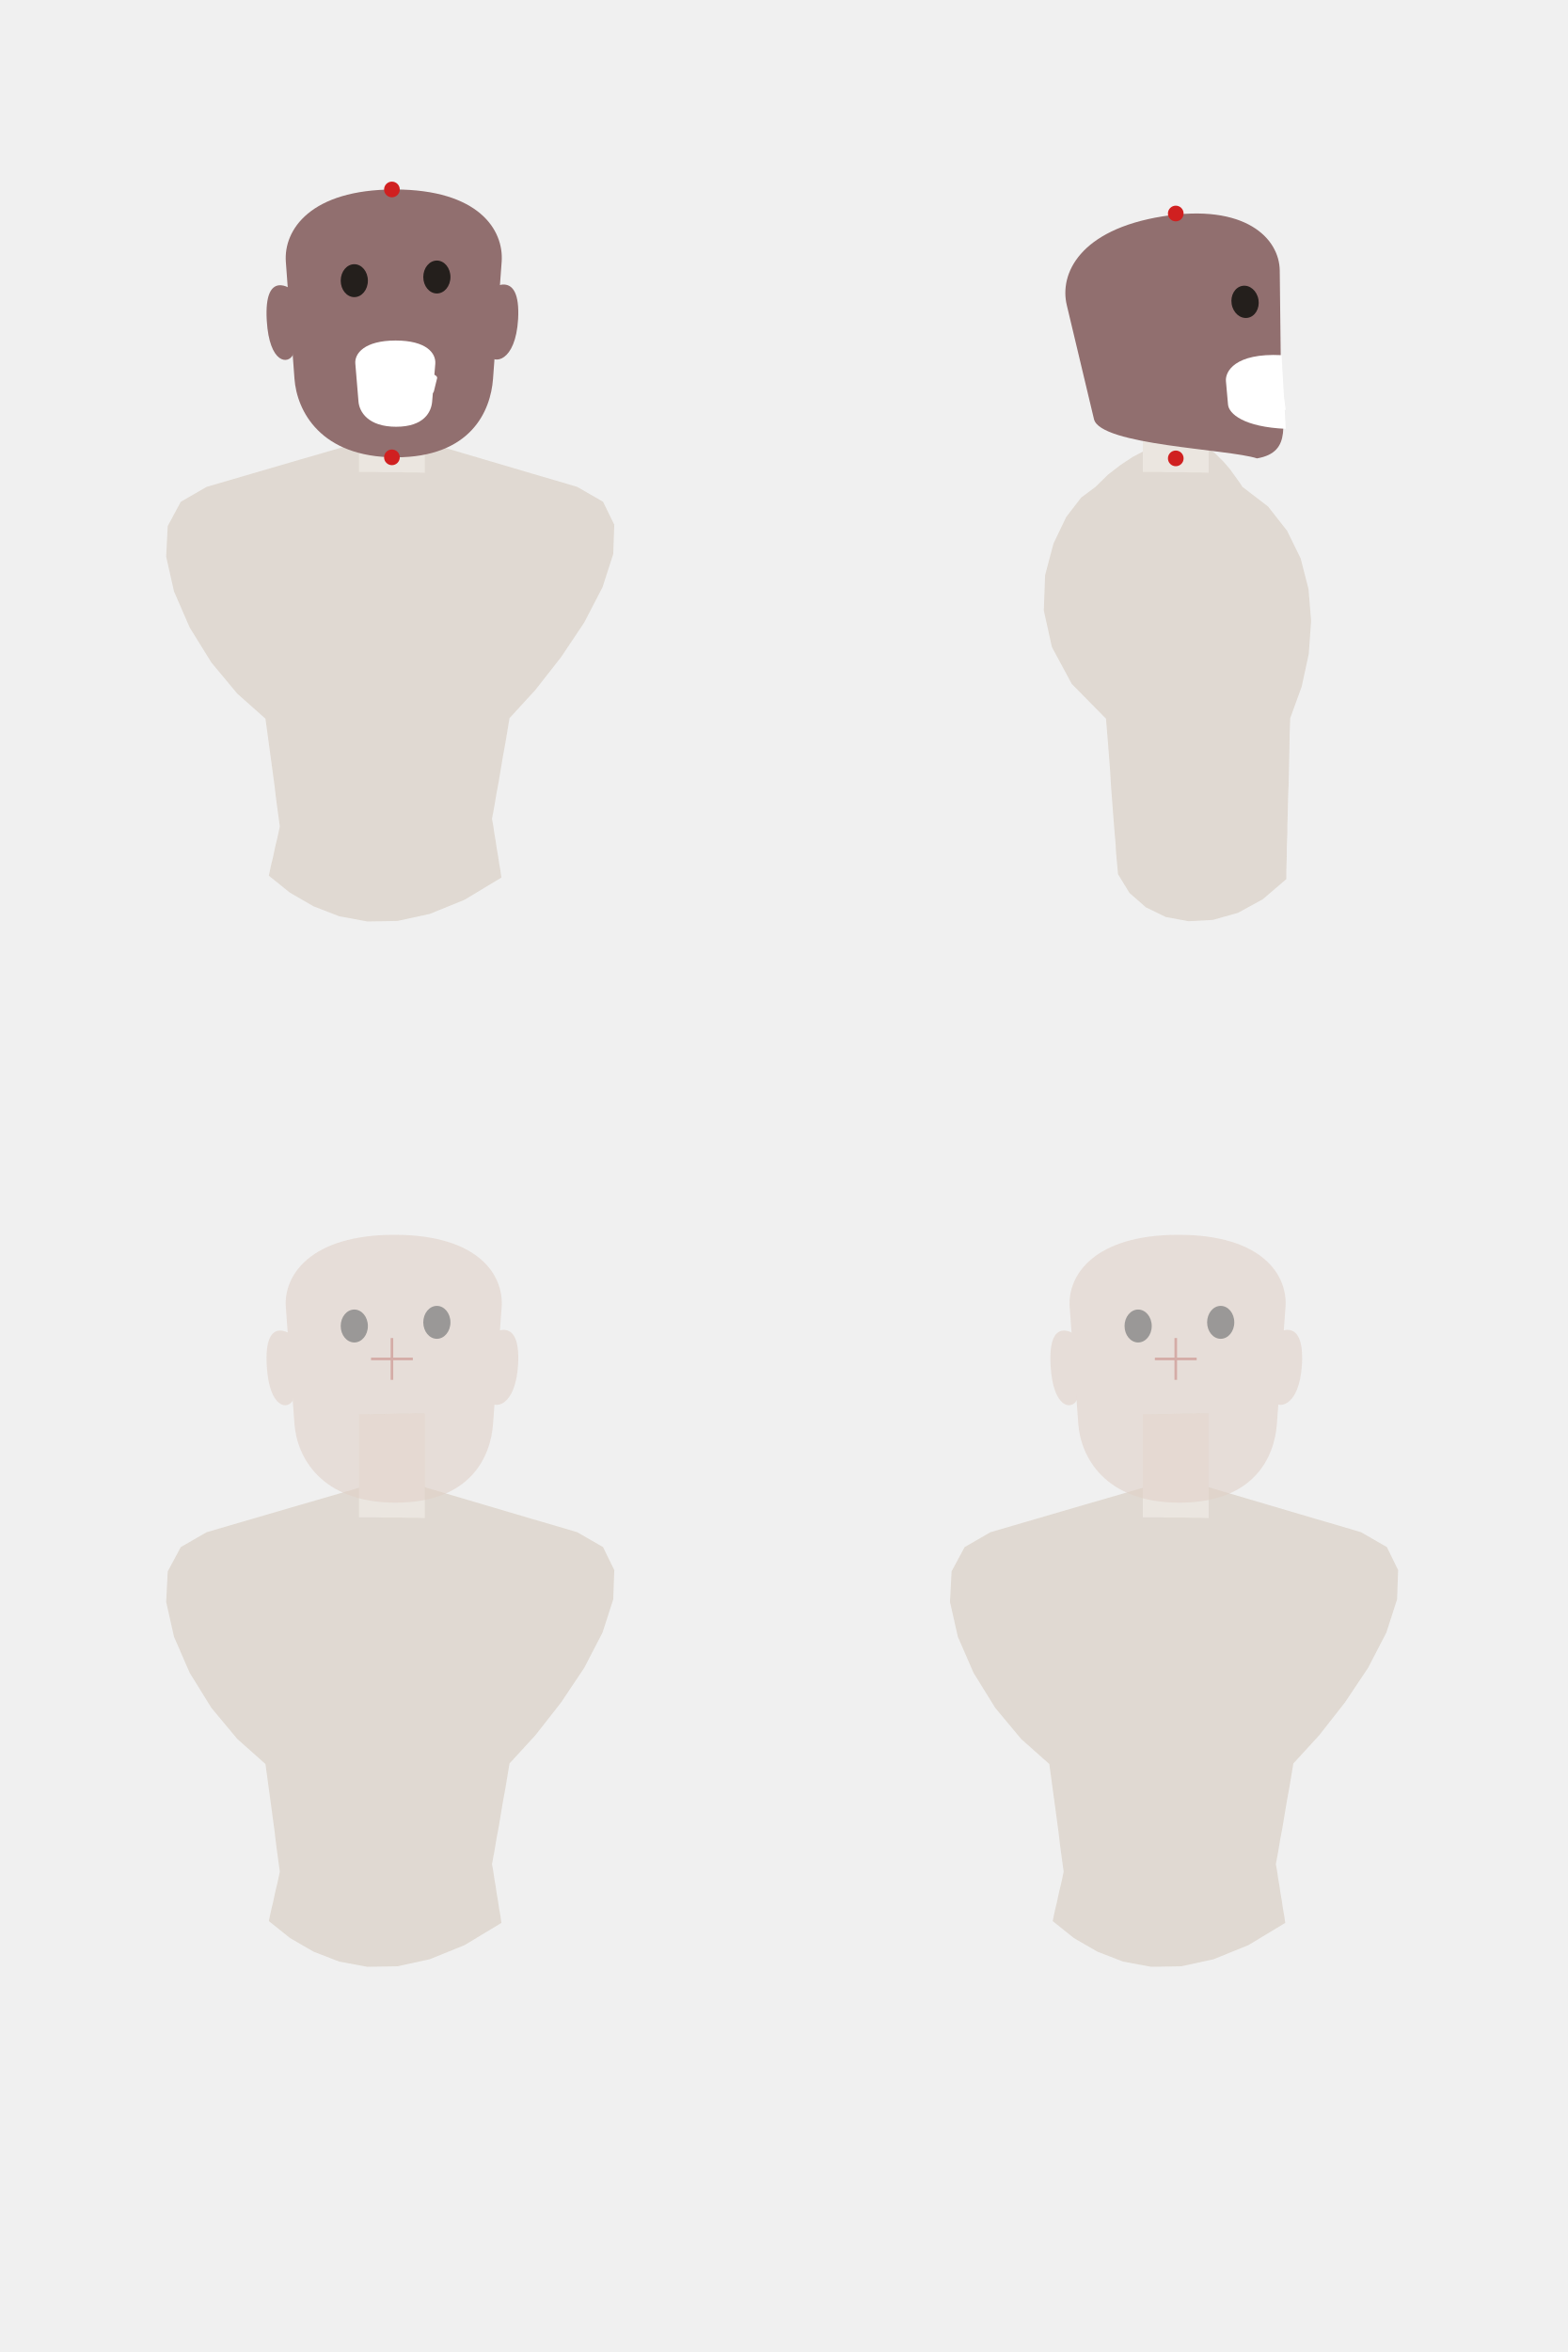
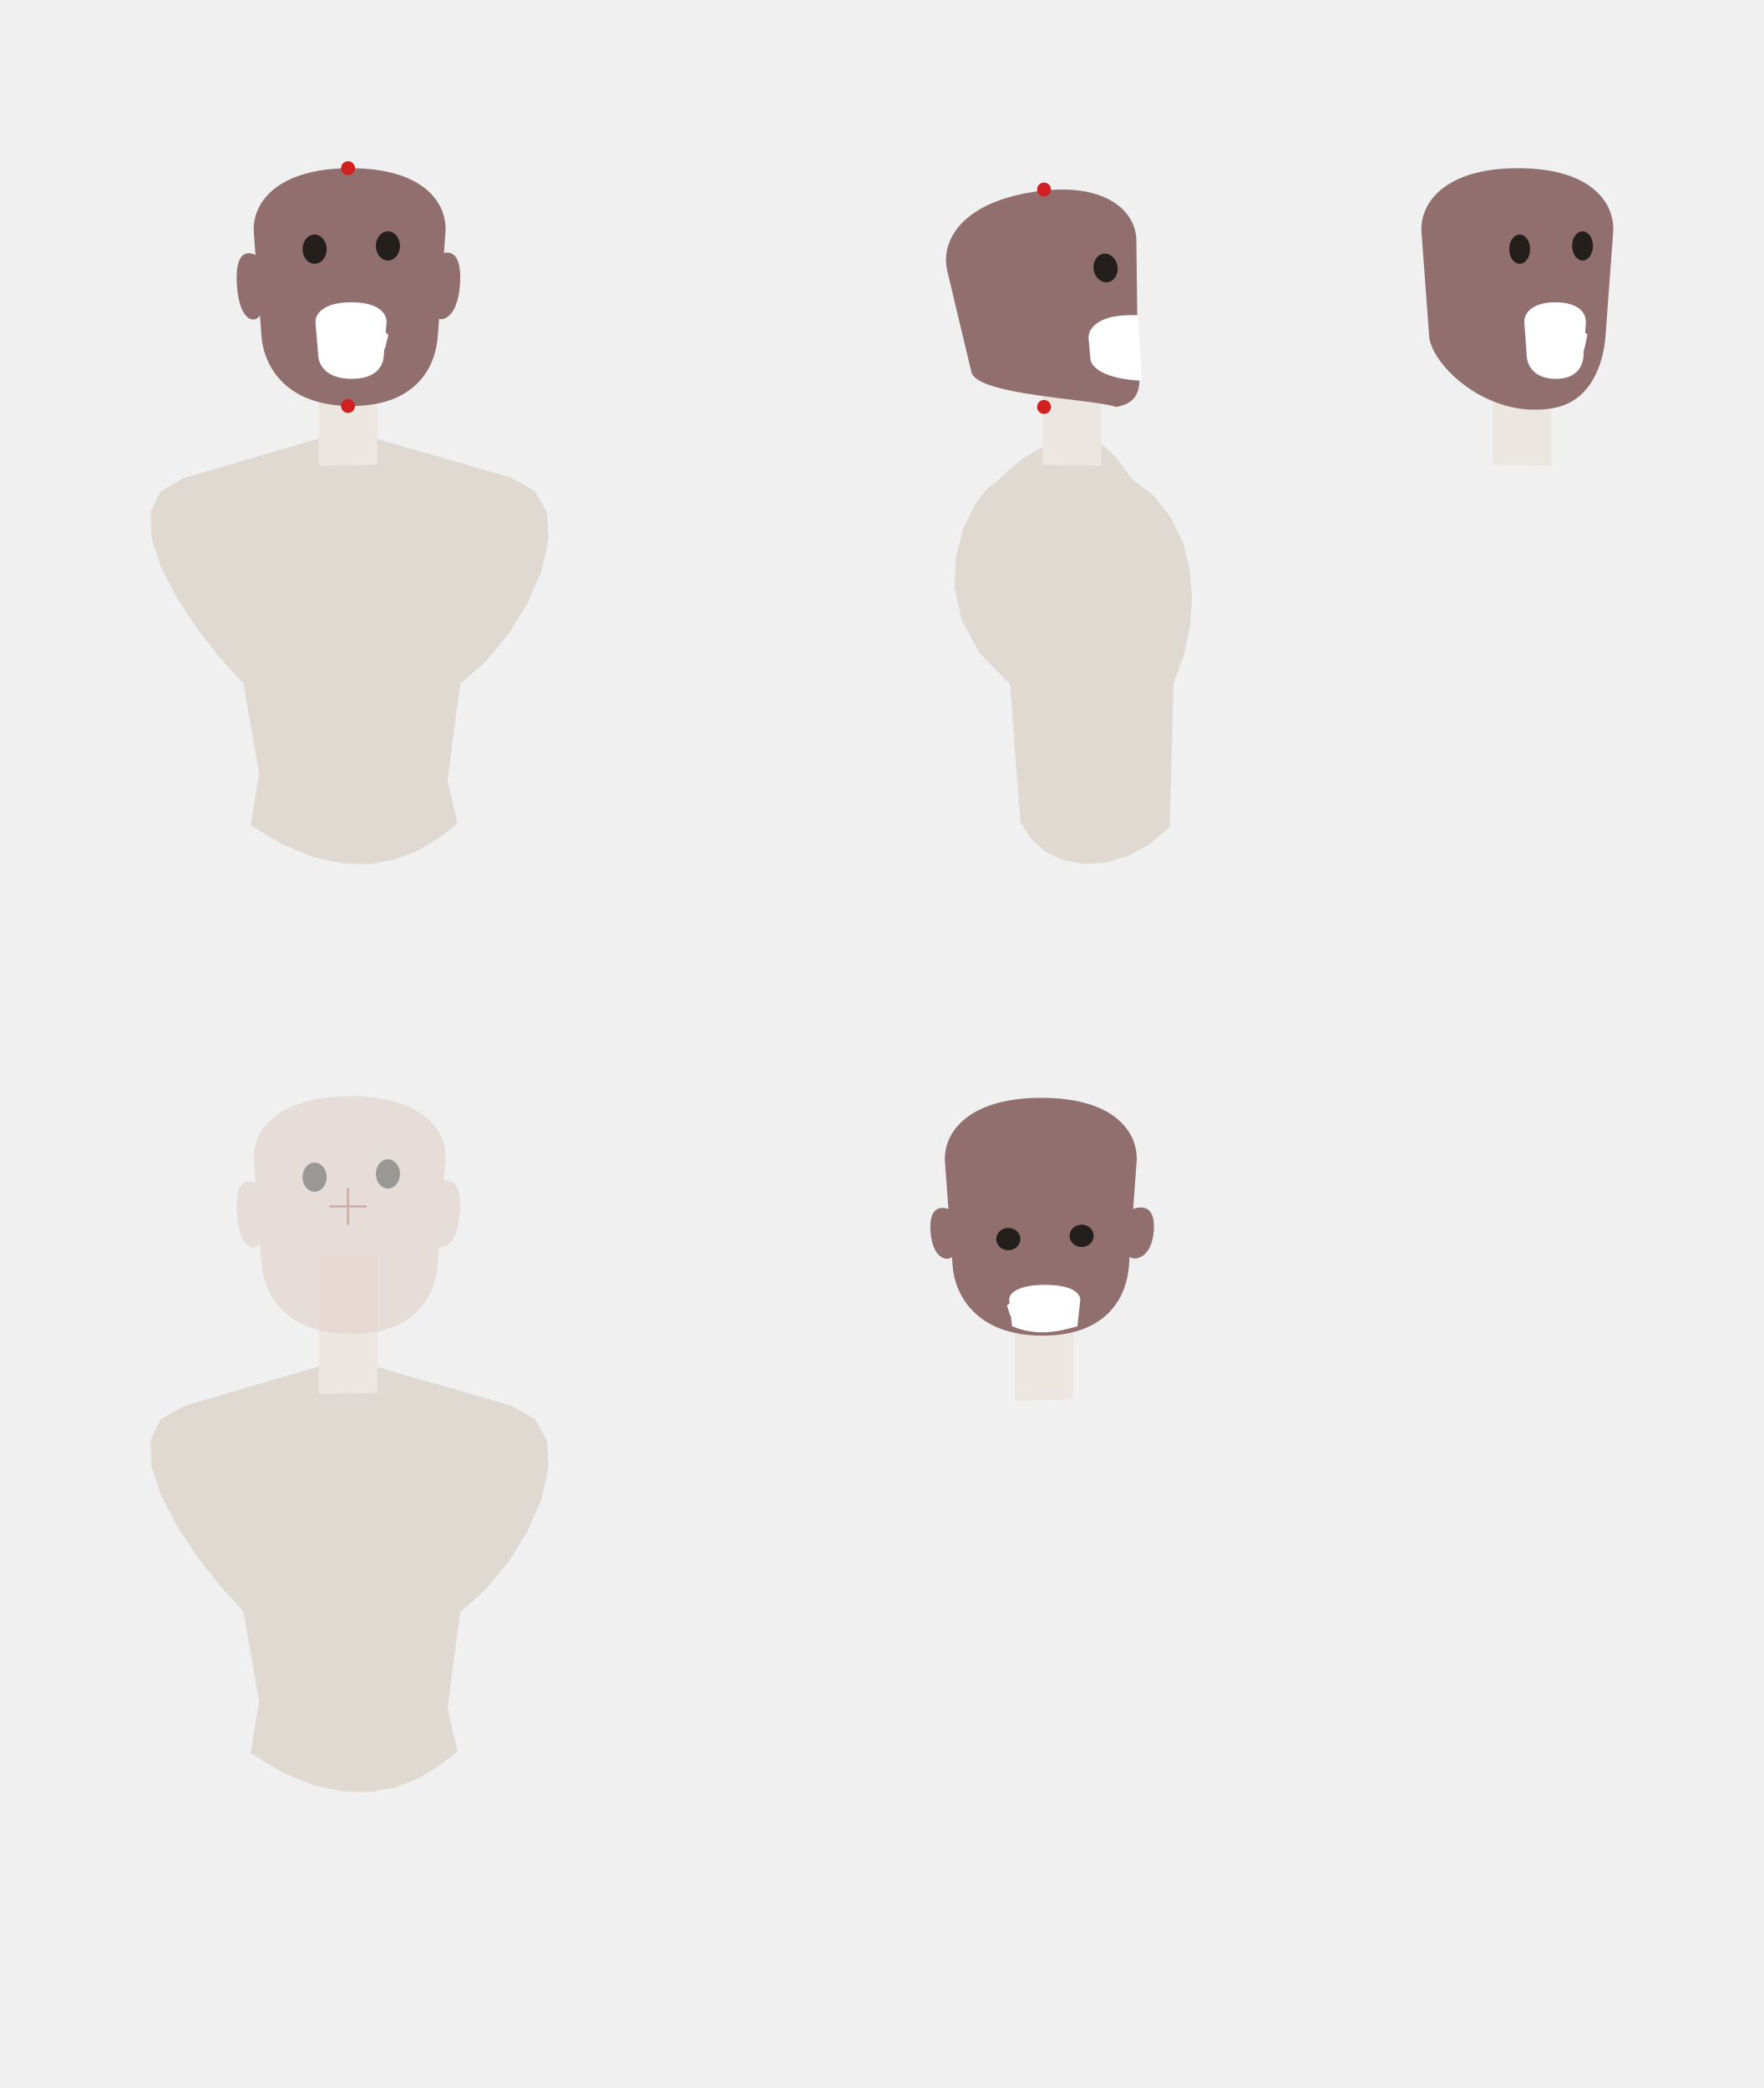
- <svg xmlns="http://www.w3.org/2000/svg" width="1200" height="1800" viewBox="-1.5 -1.2 6 9">
-   <g>
-     <g opacity="0.7">
-       <path d="M0.709 0.663L0.621 0.637L0.532 0.611L0.444 0.585L0.356 0.559L0.268 0.533L0.18 0.507L0.092 0.481L0.004 0.455L-0.085 0.481L-0.174 0.507L-0.263 0.533L-0.353 0.559L-0.442 0.585L-0.531 0.611L-0.62 0.637L-0.709 0.663L-0.808 0.72L-0.858 0.813L-0.864 0.93L-0.834 1.063L-0.774 1.201L-0.691 1.335L-0.592 1.454L-0.484 1.55L-0.477 1.601L-0.47 1.653L-0.463 1.704L-0.456 1.756L-0.449 1.808L-0.443 1.859L-0.436 1.911L-0.429 1.962L-0.434 1.986L-0.439 2.009L-0.445 2.033L-0.45 2.056L-0.455 2.08L-0.461 2.104L-0.466 2.127L-0.471 2.151L-0.39 2.216L-0.3 2.268L-0.202 2.306L-0.094 2.326L0.021 2.324L0.145 2.297L0.278 2.243L0.419 2.158L0.415 2.13L0.41 2.102L0.406 2.074L0.401 2.046L0.397 2.018L0.392 1.989L0.388 1.961L0.383 1.933L0.392 1.885L0.4 1.837L0.409 1.789L0.417 1.741L0.425 1.693L0.434 1.644L0.442 1.596L0.45 1.548L0.549 1.44L0.647 1.315L0.736 1.182L0.806 1.047L0.847 0.92L0.851 0.808L0.808 0.72Z" fill="#d9cfc4" />
-       <path d="M0.126 0.609L0.126 0.558L0.126 0.508L0.126 0.458L0.126 0.408L0.126 0.358L0.126 0.308L0.126 0.258L0.126 0.208L0.095 0.208L0.063 0.209L0.032 0.209L0 0.21L-0.032 0.211L-0.063 0.211L-0.095 0.212L-0.126 0.212L-0.126 0.262L-0.126 0.311L-0.126 0.36L-0.126 0.409L-0.126 0.458L-0.126 0.507L-0.126 0.557L-0.126 0.606L-0.095 0.606L-0.063 0.606L-0.032 0.607L0 0.607L0.032 0.607L0.063 0.608L0.095 0.608Z" fill="#e8e1d9" />
-       <path d="M-0.08 0H0.08M0 -0.08V0.08" stroke="#b04040" stroke-width="0.01" fill="none" />
-     </g>
-     <g>
-       <path style="fill:#916f6f;stroke-width:0.015" d="m 0.014,0.55 c 0.288,0 0.364,-0.177 0.373,-0.301 l 0.033,-0.447 c 0.009,-0.123 -0.089,-0.277 -0.41,-0.277 -0.321,0 -0.425,0.154 -0.416,0.277 l 0.033,0.447 c 0.009,0.123 0.099,0.301 0.387,0.301 z" />
-       <path style="fill:#916f6f;fill-opacity:1;stroke-width:0.015" d="m 0.37,0.156 0.003,-0.246 c 5.574e-4,-0.002 0.121,-0.091 0.11,0.111 -0.01,0.166 -0.095,0.175 -0.113,0.135 z" />
-       <path style="fill:#916f6f;fill-opacity:1;stroke-width:0.015" d="m -0.378,0.156 -0.003,-0.246 c -5.575e-4,-0.002 -0.11,-0.085 -0.098,0.117 0.01,0.166 0.083,0.169 0.101,0.129 z" />
-     </g>
-     <g>
-       <ellipse style="fill:#241f1c;stroke-width:0.015" cx="-0.144" cy="-0.126" rx="0.052" ry="0.063" />
-       <ellipse style="fill:#241f1c;stroke-width:0.015" cx="0.172" cy="-0.14" rx="0.052" ry="0.063" />
-     </g>
-     <g>
-       <g>
-         <path style="fill:#ffffff;fill-opacity:1;stroke-width:0.015" d="m 0.027,0.332 c 0.087,0 0.11,-0.016 0.113,-0.027 l 0.01,-0.04 c 0.003,-0.011 -0.027,-0.025 -0.124,-0.025 -0.097,0 -0.128,0.014 -0.126,0.025 l 0.01,0.04 c 0.003,0.011 0.03,0.027 0.117,0.027 z" />
-       </g>
-     </g>
-     <g>
-       <g>
-         <path style="fill:#ffffff;fill-opacity:1;stroke-width:0.015" d="m 0.023,0.329 c 0.107,0 0.135,-0.019 0.138,-0.033 l 0.012,-0.049 c 0.003,-0.013 -0.033,-0.03 -0.152,-0.03 -0.119,0 -0.158,0.017 -0.154,0.03 l 0.012,0.049 c 0.003,0.013 0.037,0.033 0.144,0.033 z" />
-       </g>
-     </g>
-     <g>
-       <g>
-         <path style="fill:#ffffff;fill-opacity:1;stroke-width:0.015" d="m 0.016,0.433 c 0.107,0 0.135,-0.057 0.138,-0.097 l 0.012,-0.144 c 0.003,-0.04 -0.033,-0.089 -0.152,-0.089 -0.119,0 -0.158,0.05 -0.154,0.089 l 0.012,0.144 c 0.003,0.04 0.037,0.097 0.144,0.097 z" />
-       </g>
-     </g>
-     <g>
-       <circle cx="0" cy="-0.475" r="0.03" fill="#d02020" />
-       <circle cx="0" cy="0.55" r="0.03" fill="#d02020" />
-     </g>
-   </g>
-   <g transform="translate(3 0)">
-     <g opacity="0.7">
-       <path d="M0.255 0.663L0.244 0.646L0.228 0.624L0.208 0.596L0.183 0.567L0.153 0.537L0.116 0.508L0.073 0.482L0.022 0.462L-0.005 0.475L-0.038 0.489L-0.076 0.505L-0.118 0.524L-0.164 0.548L-0.211 0.579L-0.259 0.616L-0.307 0.663L-0.362 0.704L-0.419 0.778L-0.468 0.88L-0.5 1.001L-0.505 1.136L-0.474 1.276L-0.398 1.417L-0.267 1.55L-0.263 1.598L-0.259 1.648L-0.255 1.7L-0.251 1.752L-0.248 1.804L-0.244 1.857L-0.24 1.91L-0.236 1.962L-0.234 1.986L-0.232 2.009L-0.23 2.032L-0.229 2.055L-0.227 2.078L-0.225 2.101L-0.223 2.123L-0.221 2.145L-0.177 2.217L-0.114 2.272L-0.038 2.309L0.049 2.325L0.142 2.32L0.238 2.293L0.333 2.241L0.423 2.164L0.423 2.132L0.424 2.101L0.425 2.071L0.425 2.042L0.426 2.014L0.427 1.986L0.427 1.959L0.428 1.933L0.429 1.888L0.43 1.844L0.432 1.799L0.433 1.753L0.434 1.706L0.435 1.656L0.436 1.604L0.438 1.548L0.482 1.427L0.509 1.302L0.518 1.176L0.508 1.054L0.478 0.937L0.426 0.831L0.353 0.738Z" fill="#d9cfc4" />
-       <path d="M0.126 0.609L0.126 0.558L0.126 0.508L0.126 0.458L0.126 0.408L0.126 0.358L0.126 0.308L0.126 0.258L0.126 0.208L0.095 0.208L0.063 0.209L0.032 0.209L0 0.21L-0.032 0.211L-0.063 0.211L-0.095 0.212L-0.126 0.212L-0.126 0.262L-0.126 0.311L-0.126 0.36L-0.126 0.409L-0.126 0.458L-0.126 0.507L-0.126 0.557L-0.126 0.606L-0.095 0.606L-0.063 0.606L-0.032 0.607L0 0.607L0.032 0.607L0.063 0.608L0.095 0.608Z" fill="#e8e1d9" />
-       <path d="M-0.08 0H0.08M0 -0.08V0.08" stroke="#b04040" stroke-width="0.01" fill="none" />
-     </g>
-     <g>
-       <path style="fill:#916f6f;stroke-width:0.015" d="m 0.311,0.554 c 0.14,-0.024 0.094,-0.142 0.092,-0.275 l -0.005,-0.443 c -0.001,-0.124 -0.132,-0.259 -0.449,-0.208 -0.317,0.051 -0.395,0.22 -0.366,0.34 l 0.104,0.436 c 0.024,0.1 0.513,0.114 0.624,0.15 z" />
-     </g>
-     <g>
-       <ellipse style="fill:#241f1c;stroke-width:0.015" cx="0.269" cy="-0.002" rx="0.052" ry="0.062" transform="rotate(-9.201606)" />
-     </g>
-     <g>
-       <g transform="translate(0.05393187,0.02359519)">
-         <path style="fill:#ffffff;fill-opacity:1;stroke-width:0.015" d="M 0.367,0.346 0.356,0.267 c -0.126,-0.002 -0.166,0.009 -0.161,0.018 l 0.017,0.034 c 0.005,0.009 0.042,0.024 0.155,0.026 z" />
-       </g>
-     </g>
-     <g>
-       <g>
-         <path style="fill:#ffffff;fill-opacity:1;stroke-width:0.015" d="m 0.416,0.387 -0.01,-0.138 c -0.111,-0.004 -0.146,0.015 -0.142,0.032 l 0.015,0.061 c 0.004,0.017 0.037,0.042 0.137,0.046 z" />
-       </g>
-     </g>
-     <g>
-       <g>
-         <path style="fill:#ffffff;fill-opacity:1;stroke-width:0.015" d="M 0.421,0.442 0.405,0.159 c -0.18,-0.009 -0.216,0.064 -0.213,0.099 l 0.008,0.09 c 0.003,0.035 0.06,0.086 0.222,0.093 z" />
-       </g>
-     </g>
-     <g>
-       <circle cx="0" cy="-0.383" r="0.03" fill="#d02020" />
-       <circle cx="0" cy="0.554" r="0.03" fill="#d02020" />
-     </g>
-   </g>
-   <g transform="translate(0 4)">
-     <g opacity="0.7">
-       <path d="M0.709 0.663L0.621 0.637L0.532 0.611L0.444 0.585L0.356 0.559L0.268 0.533L0.18 0.507L0.092 0.481L0.004 0.455L-0.085 0.481L-0.174 0.507L-0.263 0.533L-0.353 0.559L-0.442 0.585L-0.531 0.611L-0.62 0.637L-0.709 0.663L-0.808 0.72L-0.858 0.813L-0.864 0.93L-0.834 1.063L-0.774 1.201L-0.691 1.335L-0.592 1.454L-0.484 1.55L-0.477 1.601L-0.47 1.653L-0.463 1.704L-0.456 1.756L-0.449 1.808L-0.443 1.859L-0.436 1.911L-0.429 1.962L-0.434 1.986L-0.439 2.009L-0.445 2.033L-0.45 2.056L-0.455 2.08L-0.461 2.104L-0.466 2.127L-0.471 2.151L-0.39 2.216L-0.3 2.268L-0.202 2.306L-0.094 2.326L0.021 2.324L0.145 2.297L0.278 2.243L0.419 2.158L0.415 2.13L0.41 2.102L0.406 2.074L0.401 2.046L0.397 2.018L0.392 1.989L0.388 1.961L0.383 1.933L0.392 1.885L0.4 1.837L0.409 1.789L0.417 1.741L0.425 1.693L0.434 1.644L0.442 1.596L0.45 1.548L0.549 1.44L0.647 1.315L0.736 1.182L0.806 1.047L0.847 0.92L0.851 0.808L0.808 0.72Z" fill="#d9cfc4" />
-       <path d="M0.126 0.609L0.126 0.558L0.126 0.508L0.126 0.458L0.126 0.408L0.126 0.358L0.126 0.308L0.126 0.258L0.126 0.208L0.095 0.208L0.063 0.209L0.032 0.209L0 0.21L-0.032 0.211L-0.063 0.211L-0.095 0.212L-0.126 0.212L-0.126 0.262L-0.126 0.311L-0.126 0.36L-0.126 0.409L-0.126 0.458L-0.126 0.507L-0.126 0.557L-0.126 0.606L-0.095 0.606L-0.063 0.606L-0.032 0.607L0 0.607L0.032 0.607L0.063 0.608L0.095 0.608Z" fill="#e8e1d9" />
+ <svg xmlns="http://www.w3.org/2000/svg" width="1520" height="1800" viewBox="-1.5 -1.2 7.6 9" version="1.1" id="svg771">
+   <defs id="defs775" />
+   <g id="g48">
+     <g opacity="0.7" id="g8">
+       <path d="M-0.709 0.861L-0.621 0.835L-0.532 0.809L-0.444 0.783L-0.356 0.757L-0.268 0.732L-0.18 0.706L-0.092 0.68L-0.004 0.654L0.085 0.68L0.174 0.706L0.263 0.732L0.353 0.757L0.442 0.783L0.531 0.809L0.62 0.835L0.709 0.861L0.808 0.919L0.858 1.011L0.864 1.129L0.834 1.262L0.774 1.4L0.691 1.534L0.592 1.653L0.484 1.748L0.477 1.8L0.47 1.851L0.463 1.903L0.456 1.955L0.449 2.006L0.443 2.058L0.436 2.109L0.429 2.161L0.434 2.184L0.439 2.208L0.445 2.232L0.45 2.255L0.455 2.279L0.461 2.302L0.466 2.326L0.471 2.349L0.39 2.414L0.3 2.467L0.202 2.505L0.094 2.524L-0.021 2.522L-0.145 2.496L-0.278 2.442L-0.419 2.357L-0.415 2.329L-0.41 2.301L-0.406 2.272L-0.401 2.244L-0.397 2.216L-0.392 2.188L-0.388 2.16L-0.383 2.132L-0.392 2.084L-0.4 2.036L-0.409 1.987L-0.417 1.939L-0.425 1.891L-0.434 1.843L-0.442 1.795L-0.45 1.747L-0.549 1.639L-0.647 1.514L-0.736 1.38L-0.806 1.246L-0.847 1.119L-0.851 1.007L-0.808 0.918Z" fill="#d9cfc4" />
+       <path d="M-0.126 0.808L-0.126 0.733L-0.126 0.657L-0.126 0.582L-0.126 0.507L-0.126 0.432L-0.126 0.357L-0.126 0.282L-0.126 0.207L-0.095 0.207L-0.063 0.208L-0.032 0.209L0 0.21L0.032 0.211L0.063 0.212L0.095 0.213L0.126 0.214L0.126 0.287L0.126 0.361L0.126 0.435L0.126 0.509L0.126 0.582L0.126 0.656L0.126 0.73L0.126 0.804L0.095 0.804L0.063 0.805L0.032 0.805L0 0.806L-0.032 0.806L-0.063 0.807L-0.095 0.807Z" fill="#e8e1d9" />
+       <path d="M-0.08 0H0.08M0 -0.08V0.08" stroke="#b04040" stroke-width="0.01" fill="none" />
+     </g>
+     <g id="g16">
+       <path style="fill:#916f6f;stroke-width:0.015" d="m 0.014,0.55 c 0.288,0 0.364,-0.177 0.373,-0.301 l 0.033,-0.447 c 0.009,-0.123 -0.089,-0.277 -0.41,-0.277 -0.321,0 -0.425,0.154 -0.416,0.277 l 0.033,0.447 c 0.009,0.123 0.099,0.301 0.387,0.301 z" id="path10" />
+       <path style="fill:#916f6f;fill-opacity:1;stroke-width:0.015" d="m 0.37,0.156 0.003,-0.246 c 5.574e-4,-0.002 0.121,-0.091 0.11,0.111 -0.01,0.166 -0.095,0.175 -0.113,0.135 z" id="path12" />
+       <path style="fill:#916f6f;fill-opacity:1;stroke-width:0.015" d="m -0.378,0.156 -0.003,-0.246 c -5.575e-4,-0.002 -0.11,-0.085 -0.098,0.117 0.01,0.166 0.083,0.169 0.101,0.129 z" id="path14" />
+     </g>
+     <g id="g22">
+       <ellipse style="fill:#241f1c;stroke-width:0.015" cx="-0.144" cy="-0.126" rx="0.052" ry="0.063" id="ellipse18" />
+       <ellipse style="fill:#241f1c;stroke-width:0.015" cx="0.172" cy="-0.14" rx="0.052" ry="0.063" id="ellipse20" />
+     </g>
+     <g id="g28">
+       <g id="g26">
+         <path style="fill:#ffffff;fill-opacity:1;stroke-width:0.015" d="m 0.027,0.332 c 0.087,0 0.11,-0.016 0.113,-0.027 l 0.01,-0.04 c 0.003,-0.011 -0.027,-0.025 -0.124,-0.025 -0.097,0 -0.128,0.014 -0.126,0.025 l 0.01,0.04 c 0.003,0.011 0.03,0.027 0.117,0.027 z" id="path24" />
+       </g>
+     </g>
+     <g id="g34">
+       <g id="g32">
+         <path style="fill:#ffffff;fill-opacity:1;stroke-width:0.015" d="m 0.023,0.329 c 0.107,0 0.135,-0.019 0.138,-0.033 l 0.012,-0.049 c 0.003,-0.013 -0.033,-0.03 -0.152,-0.03 -0.119,0 -0.158,0.017 -0.154,0.03 l 0.012,0.049 c 0.003,0.013 0.037,0.033 0.144,0.033 z" id="path30" />
+       </g>
+     </g>
+     <g id="g40">
+       <g id="g38">
+         <path style="fill:#ffffff;fill-opacity:1;stroke-width:0.015" d="m 0.016,0.433 c 0.107,0 0.135,-0.057 0.138,-0.097 l 0.012,-0.144 c 0.003,-0.04 -0.033,-0.089 -0.152,-0.089 -0.119,0 -0.158,0.05 -0.154,0.089 l 0.012,0.144 c 0.003,0.04 0.037,0.097 0.144,0.097 z" id="path36" />
+       </g>
+     </g>
+     <g id="g46">
+       <circle cx="0" cy="-0.475" r="0.03" fill="#d02020" id="circle42" />
+       <circle cx="0" cy="0.55" r="0.03" fill="#d02020" id="circle44" />
+     </g>
+   </g>
+   <g transform="translate(3 0)" id="g90">
+     <g opacity="0.7" id="g56">
+       <path d="M0.375 0.861L0.364 0.845L0.348 0.822L0.328 0.795L0.303 0.765L0.273 0.735L0.236 0.707L0.193 0.681L0.142 0.66L0.115 0.674L0.082 0.687L0.044 0.703L0.002 0.723L-0.044 0.747L-0.091 0.777L-0.139 0.815L-0.187 0.861L-0.242 0.902L-0.299 0.977L-0.348 1.078L-0.38 1.2L-0.385 1.334L-0.354 1.475L-0.278 1.615L-0.147 1.748L-0.143 1.797L-0.139 1.847L-0.135 1.898L-0.131 1.95L-0.128 2.003L-0.124 2.056L-0.12 2.108L-0.116 2.161L-0.114 2.184L-0.112 2.208L-0.11 2.231L-0.109 2.254L-0.107 2.277L-0.105 2.299L-0.103 2.321L-0.101 2.343L-0.057 2.416L0.006 2.471L0.082 2.507L0.169 2.524L0.262 2.519L0.358 2.491L0.453 2.44L0.543 2.363L0.543 2.331L0.544 2.299L0.545 2.269L0.545 2.24L0.546 2.212L0.547 2.185L0.547 2.158L0.548 2.132L0.549 2.087L0.55 2.042L0.552 1.997L0.553 1.952L0.554 1.904L0.555 1.855L0.556 1.803L0.558 1.747L0.602 1.626L0.629 1.5L0.638 1.375L0.628 1.252L0.598 1.136L0.546 1.03L0.473 0.937Z" fill="#d9cfc4" />
+       <path d="M0.246 0.808L0.246 0.733L0.246 0.657L0.246 0.582L0.246 0.507L0.246 0.432L0.246 0.357L0.246 0.282L0.246 0.207L0.215 0.207L0.183 0.208L0.152 0.209L0.12 0.21L0.088 0.211L0.057 0.212L0.025 0.213L-0.006 0.214L-0.006 0.287L-0.006 0.361L-0.006 0.435L-0.006 0.509L-0.006 0.582L-0.006 0.656L-0.006 0.73L-0.006 0.804L0.025 0.804L0.057 0.805L0.088 0.805L0.12 0.806L0.152 0.806L0.183 0.807L0.215 0.807Z" fill="#e8e1d9" />
+       <path d="M-0.08 0H0.08M0 -0.08V0.08" stroke="#b04040" stroke-width="0.01" fill="none" />
+     </g>
+     <g id="g60">
+       <path style="fill:#916f6f;stroke-width:0.015" d="m 0.311,0.554 c 0.14,-0.024 0.094,-0.142 0.092,-0.275 l -0.005,-0.443 c -0.001,-0.124 -0.132,-0.259 -0.449,-0.208 -0.317,0.051 -0.395,0.22 -0.366,0.34 l 0.104,0.436 c 0.024,0.1 0.513,0.114 0.624,0.15 z" id="path58" />
+     </g>
+     <g id="g64">
+       <ellipse style="fill:#241f1c;stroke-width:0.015" cx="0.269" cy="-0.002" rx="0.052" ry="0.062" transform="rotate(-9.201606)" id="ellipse62" />
+     </g>
+     <g id="g70">
+       <g transform="translate(0.05393187,0.02359519)" id="g68">
+         <path style="fill:#ffffff;fill-opacity:1;stroke-width:0.015" d="M 0.367,0.346 0.356,0.267 c -0.126,-0.002 -0.166,0.009 -0.161,0.018 l 0.017,0.034 c 0.005,0.009 0.042,0.024 0.155,0.026 z" id="path66" />
+       </g>
+     </g>
+     <g id="g76">
+       <g id="g74">
+         <path style="fill:#ffffff;fill-opacity:1;stroke-width:0.015" d="m 0.416,0.387 -0.01,-0.138 c -0.111,-0.004 -0.146,0.015 -0.142,0.032 l 0.015,0.061 c 0.004,0.017 0.037,0.042 0.137,0.046 z" id="path72" />
+       </g>
+     </g>
+     <g id="g82">
+       <g id="g80">
+         <path style="fill:#ffffff;fill-opacity:1;stroke-width:0.015" d="M 0.421,0.442 0.405,0.159 c -0.18,-0.009 -0.216,0.064 -0.213,0.099 l 0.008,0.09 c 0.003,0.035 0.06,0.086 0.222,0.093 z" id="path78" />
+       </g>
+     </g>
+     <g id="g88">
+       <circle cx="0" cy="-0.383" r="0.03" fill="#d02020" id="circle84" />
+       <circle cx="0" cy="0.554" r="0.03" fill="#d02020" id="circle86" />
+     </g>
+   </g>
+   <g transform="translate(0 4)" id="g128">
+     <g opacity="0.7" id="g114">
+       <path d="M-0.709 0.861L-0.621 0.835L-0.532 0.809L-0.444 0.783L-0.356 0.757L-0.268 0.732L-0.18 0.706L-0.092 0.68L-0.004 0.654L0.085 0.68L0.174 0.706L0.263 0.732L0.353 0.757L0.442 0.783L0.531 0.809L0.62 0.835L0.709 0.861L0.808 0.919L0.858 1.011L0.864 1.129L0.834 1.262L0.774 1.4L0.691 1.534L0.592 1.653L0.484 1.748L0.477 1.8L0.47 1.851L0.463 1.903L0.456 1.955L0.449 2.006L0.443 2.058L0.436 2.109L0.429 2.161L0.434 2.184L0.439 2.208L0.445 2.232L0.45 2.255L0.455 2.279L0.461 2.302L0.466 2.326L0.471 2.349L0.39 2.414L0.3 2.467L0.202 2.505L0.094 2.524L-0.021 2.522L-0.145 2.496L-0.278 2.442L-0.419 2.357L-0.415 2.329L-0.41 2.301L-0.406 2.272L-0.401 2.244L-0.397 2.216L-0.392 2.188L-0.388 2.16L-0.383 2.132L-0.392 2.084L-0.4 2.036L-0.409 1.987L-0.417 1.939L-0.425 1.891L-0.434 1.843L-0.442 1.795L-0.45 1.747L-0.549 1.639L-0.647 1.514L-0.736 1.38L-0.806 1.246L-0.847 1.119L-0.851 1.007L-0.808 0.918Z" fill="#d9cfc4" />
+       <path d="M-0.126 0.808L-0.126 0.733L-0.126 0.657L-0.126 0.582L-0.126 0.507L-0.126 0.432L-0.126 0.357L-0.126 0.282L-0.126 0.207L-0.095 0.207L-0.063 0.208L-0.032 0.209L0 0.21L0.032 0.211L0.063 0.212L0.095 0.213L0.126 0.214L0.126 0.287L0.126 0.361L0.126 0.435L0.126 0.509L0.126 0.582L0.126 0.656L0.126 0.73L0.126 0.804L0.095 0.804L0.063 0.805L0.032 0.805L0 0.806L-0.032 0.806L-0.063 0.807L-0.095 0.807Z" fill="#e8e1d9" />
      <path d="M-0.08 0H0.08M0 -0.08V0.08" stroke="#b04040" stroke-width="0.01" fill="none" />
      <g opacity="0.6">
        <g>
          <path style="fill:#d9c3b6;stroke-width:0.015" d="m 0.014,0.55 c 0.288,0 0.364,-0.177 0.373,-0.301 l 0.033,-0.447 c 0.009,-0.123 -0.089,-0.277 -0.41,-0.277 -0.321,0 -0.425,0.154 -0.416,0.277 l 0.033,0.447 c 0.009,0.123 0.099,0.301 0.387,0.301 z" />
          <path style="fill:#d9c3b6;fill-opacity:1;stroke-width:0.015" d="m 0.37,0.156 0.003,-0.246 c 5.574e-4,-0.002 0.121,-0.091 0.11,0.111 -0.01,0.166 -0.095,0.175 -0.113,0.135 z" />
          <path style="fill:#d9c3b6;fill-opacity:1;stroke-width:0.015" d="m -0.378,0.156 -0.003,-0.246 c -5.575e-4,-0.002 -0.11,-0.085 -0.098,0.117 0.01,0.166 0.083,0.169 0.101,0.129 z" />
        </g>
        <g>
          <ellipse style="fill:#241f1c;stroke-width:0.015" cx="-0.144" cy="-0.126" rx="0.052" ry="0.063" />
          <ellipse style="fill:#241f1c;stroke-width:0.015" cx="0.172" cy="-0.14" rx="0.052" ry="0.063" />
        </g>
      </g>
    </g>
-     <g />
-     <g />
-     <g />
-     <g />
-     <g />
-     <g />
-   </g>
-   <g transform="translate(3 4)">
-     <g opacity="0.7">
-       <path d="M0.709 0.663L0.621 0.637L0.532 0.611L0.444 0.585L0.356 0.559L0.268 0.533L0.18 0.507L0.092 0.481L0.004 0.455L-0.085 0.481L-0.174 0.507L-0.263 0.533L-0.353 0.559L-0.442 0.585L-0.531 0.611L-0.62 0.637L-0.709 0.663L-0.808 0.72L-0.858 0.813L-0.864 0.93L-0.834 1.063L-0.774 1.201L-0.691 1.335L-0.592 1.454L-0.484 1.55L-0.477 1.601L-0.47 1.653L-0.463 1.704L-0.456 1.756L-0.449 1.808L-0.443 1.859L-0.436 1.911L-0.429 1.962L-0.434 1.986L-0.439 2.009L-0.445 2.033L-0.45 2.056L-0.455 2.08L-0.461 2.104L-0.466 2.127L-0.471 2.151L-0.39 2.216L-0.3 2.268L-0.202 2.306L-0.094 2.326L0.021 2.324L0.145 2.297L0.278 2.243L0.419 2.158L0.415 2.13L0.41 2.102L0.406 2.074L0.401 2.046L0.397 2.018L0.392 1.989L0.388 1.961L0.383 1.933L0.392 1.885L0.4 1.837L0.409 1.789L0.417 1.741L0.425 1.693L0.434 1.644L0.442 1.596L0.45 1.548L0.549 1.44L0.647 1.315L0.736 1.182L0.806 1.047L0.847 0.92L0.851 0.808L0.808 0.72Z" fill="#d9cfc4" />
-       <path d="M0.126 0.609L0.126 0.558L0.126 0.508L0.126 0.458L0.126 0.408L0.126 0.358L0.126 0.308L0.126 0.258L0.126 0.208L0.095 0.208L0.063 0.209L0.032 0.209L0 0.21L-0.032 0.211L-0.063 0.211L-0.095 0.212L-0.126 0.212L-0.126 0.262L-0.126 0.311L-0.126 0.36L-0.126 0.409L-0.126 0.458L-0.126 0.507L-0.126 0.557L-0.126 0.606L-0.095 0.606L-0.063 0.606L-0.032 0.607L0 0.607L0.032 0.607L0.063 0.608L0.095 0.608Z" fill="#e8e1d9" />
-       <path d="M-0.08 0H0.08M0 -0.08V0.08" stroke="#b04040" stroke-width="0.01" fill="none" />
-       <g opacity="0.6">
-         <g>
-           <path style="fill:#d9c3b6;stroke-width:0.015" d="m 0.014,0.55 c 0.288,0 0.364,-0.177 0.373,-0.301 l 0.033,-0.447 c 0.009,-0.123 -0.089,-0.277 -0.41,-0.277 -0.321,0 -0.425,0.154 -0.416,0.277 l 0.033,0.447 c 0.009,0.123 0.099,0.301 0.387,0.301 z" />
-           <path style="fill:#d9c3b6;fill-opacity:1;stroke-width:0.015" d="m 0.37,0.156 0.003,-0.246 c 5.574e-4,-0.002 0.121,-0.091 0.11,0.111 -0.01,0.166 -0.095,0.175 -0.113,0.135 z" />
-           <path style="fill:#d9c3b6;fill-opacity:1;stroke-width:0.015" d="m -0.378,0.156 -0.003,-0.246 c -5.575e-4,-0.002 -0.11,-0.085 -0.098,0.117 0.01,0.166 0.083,0.169 0.101,0.129 z" />
-         </g>
-         <g>
-           <ellipse style="fill:#241f1c;stroke-width:0.015" cx="-0.144" cy="-0.126" rx="0.052" ry="0.063" />
-           <ellipse style="fill:#241f1c;stroke-width:0.015" cx="0.172" cy="-0.14" rx="0.052" ry="0.063" />
-         </g>
-       </g>
-     </g>
-     <g />
-     <g />
-     <g />
-     <g />
-     <g />
-     <g />
+     <g id="g116" />
+     <g id="g118" />
+     <g id="g120" />
+     <g id="g122" />
+     <g id="g124" />
+     <g id="g126" />
+   </g>
+   <g transform="translate(3 4)" id="g500">
+     <g opacity="0.7" id="g134">
+       <path d="M-0.126 0.836L-0.126 0.761L-0.126 0.685L-0.126 0.61L-0.126 0.535L-0.126 0.46L-0.126 0.385L-0.126 0.31L-0.126 0.235L-0.095 0.235L-0.063 0.236L-0.032 0.237L0 0.238L0.032 0.239L0.063 0.24L0.095 0.241L0.126 0.242L0.126 0.315L0.126 0.389L0.126 0.463L0.126 0.537L0.126 0.61L0.126 0.684L0.126 0.758L0.126 0.832L0.095 0.832L0.063 0.833L0.032 0.833L0 0.834L-0.032 0.834L-0.063 0.835L-0.095 0.835Z" fill="#e8e1d9" />
+       <path d="M-0.08 0H0.08M0 -0.08V0.08" stroke="#b04040" stroke-width="0.01" fill="none" />
+     </g>
+     <g id="front-down-skin">
+       <g transform="matrix(1,0,0,0.766,-0.01,0.0897)" id="g411">
+         <g id="g409">
+           <path style="fill:#916f6f;fill-opacity:1;stroke-width:0.015" d="m -0.378,0.156 -0.003,-0.246 c -5.575e-4,-0.002 -0.11,-0.085 -0.098,0.117 0.01,0.166 0.083,0.169 0.101,0.129 z" id="path407" />
+         </g>
+       </g>
+       <g transform="matrix(1,0,0,0.766,-0.01,0.0897)" id="g417">
+         <g id="g415">
+           <path style="fill:#916f6f;fill-opacity:1;stroke-width:0.015" d="m 0.37,0.156 0.003,-0.246 c 5.574e-4,-0.002 0.121,-0.091 0.11,0.111 -0.01,0.166 -0.095,0.175 -0.113,0.135 z" id="path413" />
+         </g>
+       </g>
+       <path style="fill:#916f6f;stroke-width:0.015" d="m -0.007,0.557 c 0.288,0 0.364,-0.177 0.373,-0.301 l 0.033,-0.447 c 0.009,-0.123 -0.089,-0.277 -0.41,-0.277 -0.321,0 -0.425,0.154 -0.416,0.277 l 0.033,0.447 c 0.009,0.123 0.099,0.301 0.387,0.301 z" id="path10-5" />
+     </g>
+     <g id="front-down-eyes">
+       <g id="g462" transform="translate(-0.01)">
+         <g transform="matrix(1,0,0,0.766,0,0.2374)" id="g460">
+           <g id="g458">
+             <ellipse style="fill:#241f1c;stroke-width:0.015" cx="-0.144" cy="-0.126" rx="0.052" ry="0.063" id="ellipse456" />
+           </g>
+         </g>
+       </g>
+       <g id="g470" transform="translate(-0.01)">
+         <g transform="matrix(1,0,0,0.766,0,0.2341)" id="g468">
+           <g id="g466">
+             <ellipse style="fill:#241f1c;stroke-width:0.015" cx="0.172" cy="-0.14" rx="0.052" ry="0.063" id="ellipse464" />
+           </g>
+         </g>
+       </g>
+     </g>
+     <g id="front-down-mouth-1">
+       <g id="g479" transform="translate(-0.0211653,0.00238347)">
+         <g transform="matrix(1,0,0,0.766,0,0.2594)" id="g477">
+           <g id="g475">
+             <path style="fill:#ffffff;fill-opacity:1;stroke-width:0.015" d="m 0.027,0.332 c 0.087,0 0.11,-0.016 0.113,-0.027 l 0.01,-0.04 c 0.003,-0.011 -0.027,-0.025 -0.124,-0.025 -0.097,0 -0.128,0.014 -0.126,0.025 l 0.01,0.04 c 0.003,0.011 0.03,0.027 0.117,0.027 z" id="path473" />
+           </g>
+         </g>
+       </g>
+     </g>
+     <g id="front-down-mouth-2">
+       <g id="g488" transform="translate(-0.0259322,-0.0190678)">
+         <g transform="matrix(1,0,0,0.766,0,0.259)" id="g486">
+           <g id="g484">
+             <path style="fill:#ffffff;fill-opacity:1;stroke-width:0.015" d="m 0.023,0.329 c 0.107,0 0.135,-0.019 0.138,-0.033 l 0.012,-0.049 c 0.003,-0.013 -0.033,-0.03 -0.152,-0.03 -0.119,0 -0.158,0.017 -0.154,0.03 l 0.012,0.049 c 0.003,0.013 0.037,0.033 0.144,0.033 z" id="path482" />
+           </g>
+         </g>
+       </g>
+     </g>
+     <g id="front-down-mouth-3">
+       <g id="g497" transform="translate(-0.01)">
+         <g transform="matrix(1,0,0,0.766,0,0.2592)" id="g495">
+           <g id="g493">
+             <path style="fill:#ffffff;fill-opacity:1;stroke-width:0.015" d="m 0.154,0.336 0.012,-0.144 c 0.003,-0.04 -0.033,-0.089 -0.152,-0.089 -0.119,0 -0.158,0.05 -0.154,0.089 l 0.012,0.144 c 0.106,0.057 0.195,0.033 0.282,0 z" id="path491" />
+           </g>
+         </g>
+       </g>
+     </g>
+   </g>
+   <g id="quarter" transform="translate(5 0)">
+     <g opacity="0.7" id="g506">
+       <path d="M0.186 0.808L0.186 0.733L0.186 0.657L0.186 0.582L0.186 0.507L0.186 0.432L0.186 0.357L0.186 0.282L0.186 0.207L0.155 0.207L0.123 0.208L0.092 0.209L0.06 0.21L0.028 0.211L-0.003 0.212L-0.035 0.213L-0.066 0.214L-0.066 0.287L-0.066 0.361L-0.066 0.435L-0.066 0.509L-0.066 0.582L-0.066 0.656L-0.066 0.73L-0.066 0.804L-0.035 0.804L-0.003 0.805L0.028 0.805L0.06 0.806L0.092 0.806L0.123 0.807L0.155 0.807Z" fill="#e8e1d9" />
+       <path d="M-0.08 0H0.08M0 -0.08V0.08" stroke="#b04040" stroke-width="0.01" fill="none" />
+     </g>
+     <g id="quarter-skin">
+       <path style="fill:#916f6f;stroke-width:0.015" d="M 0.195,0.559 C 0.358,0.53 0.411,0.368 0.42,0.249 l 0.033,-0.447 C 0.462,-0.321 0.364,-0.475 0.043,-0.475 c -0.321,0 -0.425,0.154 -0.416,0.277 l 0.033,0.447 c 0.009,0.123 0.252,0.361 0.535,0.31 z" id="path10-7" />
+     </g>
+     <g id="quarter-eyes">
+       <g id="g732" transform="translate(-0.01)">
+         <g transform="matrix(0.866,0,0,1,0.1821,0)" id="g730">
+           <g id="g728">
+             <ellipse style="fill:#241f1c;stroke-width:0.015" cx="0.172" cy="-0.14" rx="0.052" ry="0.063" id="ellipse726" />
+           </g>
+         </g>
+       </g>
+       <g id="g740" transform="translate(-0.01)">
+         <g transform="matrix(0.866,0,0,1,0.1847,0)" id="g738">
+           <g id="g736">
+             <ellipse style="fill:#241f1c;stroke-width:0.015" cx="-0.144" cy="-0.126" rx="0.052" ry="0.063" id="ellipse734" />
+           </g>
+         </g>
+       </g>
+     </g>
+     <g id="quarter-mouth-1">
+       <g id="g749" transform="translate(-0.01)">
+         <g transform="matrix(0.866,0,0,1,0.2017,0)" id="g747">
+           <g id="g745">
+             <path style="fill:#ffffff;fill-opacity:1;stroke-width:0.015" d="m 0.027,0.332 c 0.087,0 0.11,-0.016 0.113,-0.027 l 0.01,-0.04 c 0.003,-0.011 -0.027,-0.025 -0.124,-0.025 -0.097,0 -0.128,0.014 -0.126,0.025 l 0.01,0.04 c 0.003,0.011 0.03,0.027 0.117,0.027 z" id="path743" />
+           </g>
+         </g>
+       </g>
+     </g>
+     <g id="quarter-mouth-2">
+       <g id="g758" transform="translate(-0.01)">
+         <g transform="matrix(0.866,0,0,1,0.2015,0)" id="g756">
+           <g id="g754">
+             <path style="fill:#ffffff;fill-opacity:1;stroke-width:0.015" d="m 0.023,0.329 c 0.107,0 0.135,-0.019 0.138,-0.033 l 0.012,-0.049 c 0.003,-0.013 -0.033,-0.03 -0.152,-0.03 -0.119,0 -0.158,0.017 -0.154,0.03 l 0.012,0.049 c 0.003,0.013 0.037,0.033 0.144,0.033 z" id="path752" />
+           </g>
+         </g>
+       </g>
+     </g>
+     <g id="quarter-mouth-3">
+       <g id="g767" transform="translate(-0.01)">
+         <g transform="matrix(0.866,0,0,1,0.2016,0)" id="g765">
+           <g id="g763">
+             <path style="fill:#ffffff;fill-opacity:1;stroke-width:0.015" d="m 0.016,0.433 c 0.107,0 0.135,-0.057 0.138,-0.097 l 0.012,-0.144 c 0.003,-0.04 -0.033,-0.089 -0.152,-0.089 -0.119,0 -0.158,0.05 -0.154,0.089 l 0.012,0.144 c 0.003,0.04 0.037,0.097 0.144,0.097 z" id="path761" />
+           </g>
+         </g>
+       </g>
+     </g>
  </g>
</svg>
